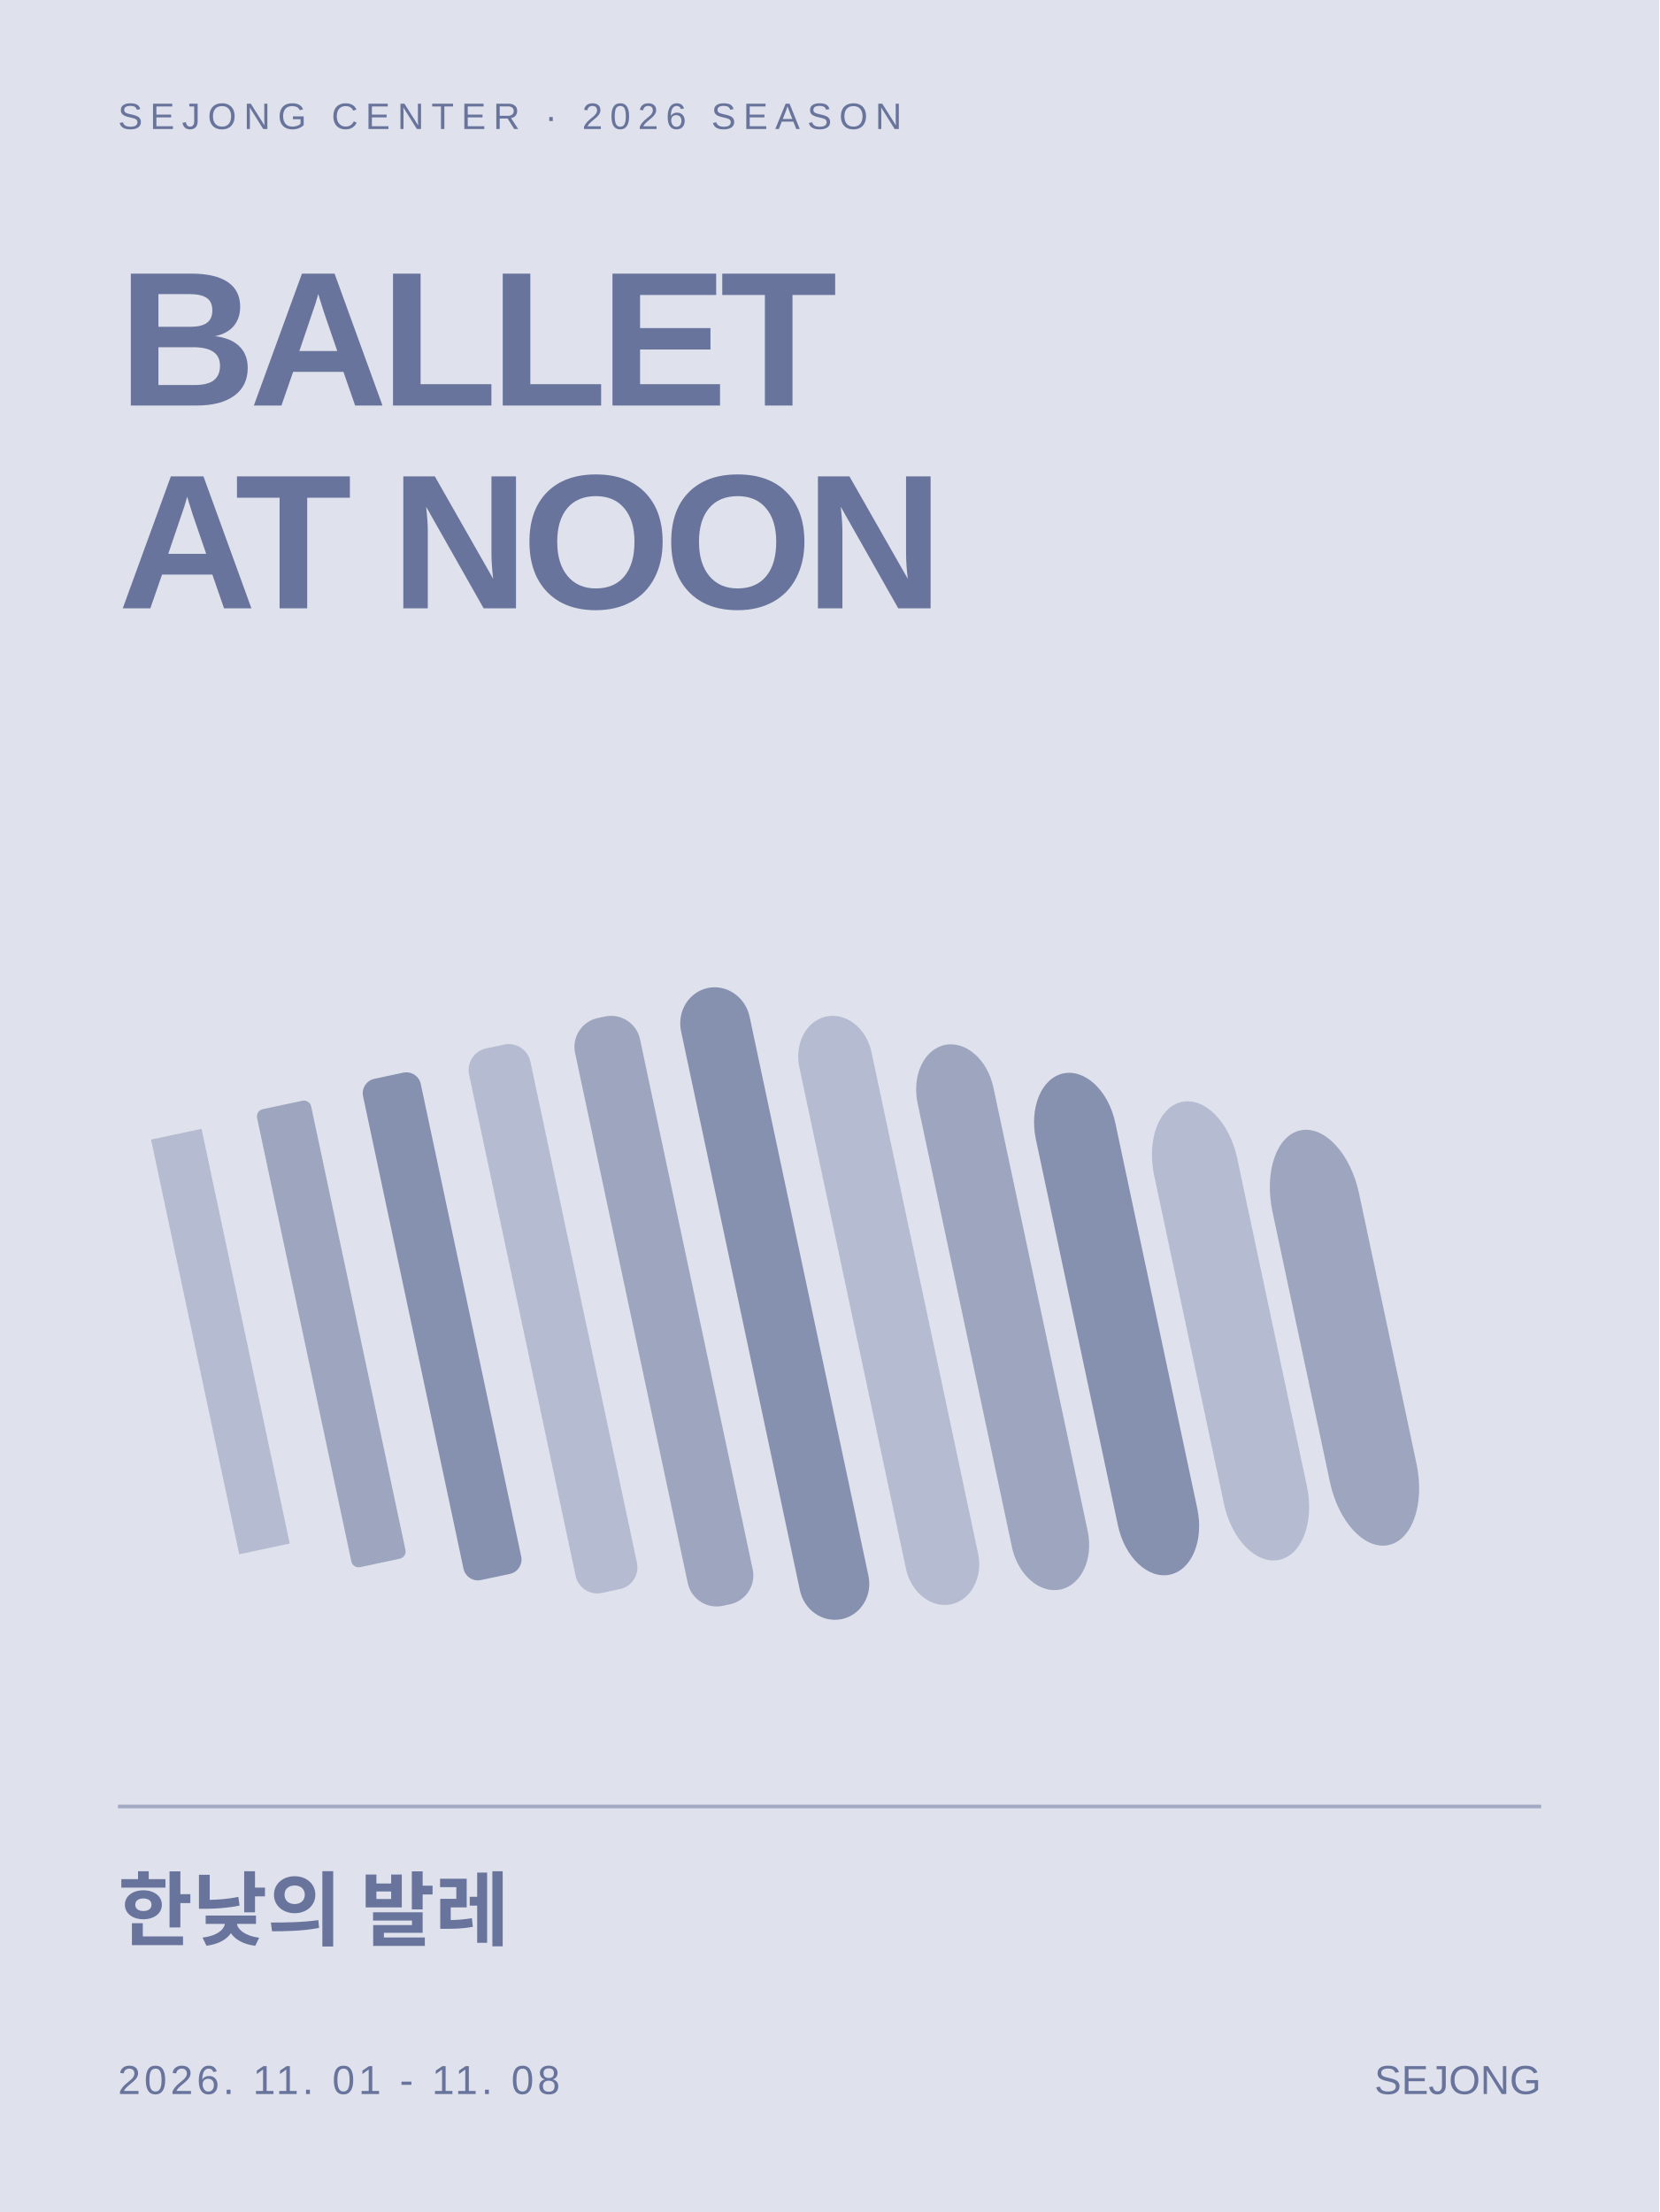
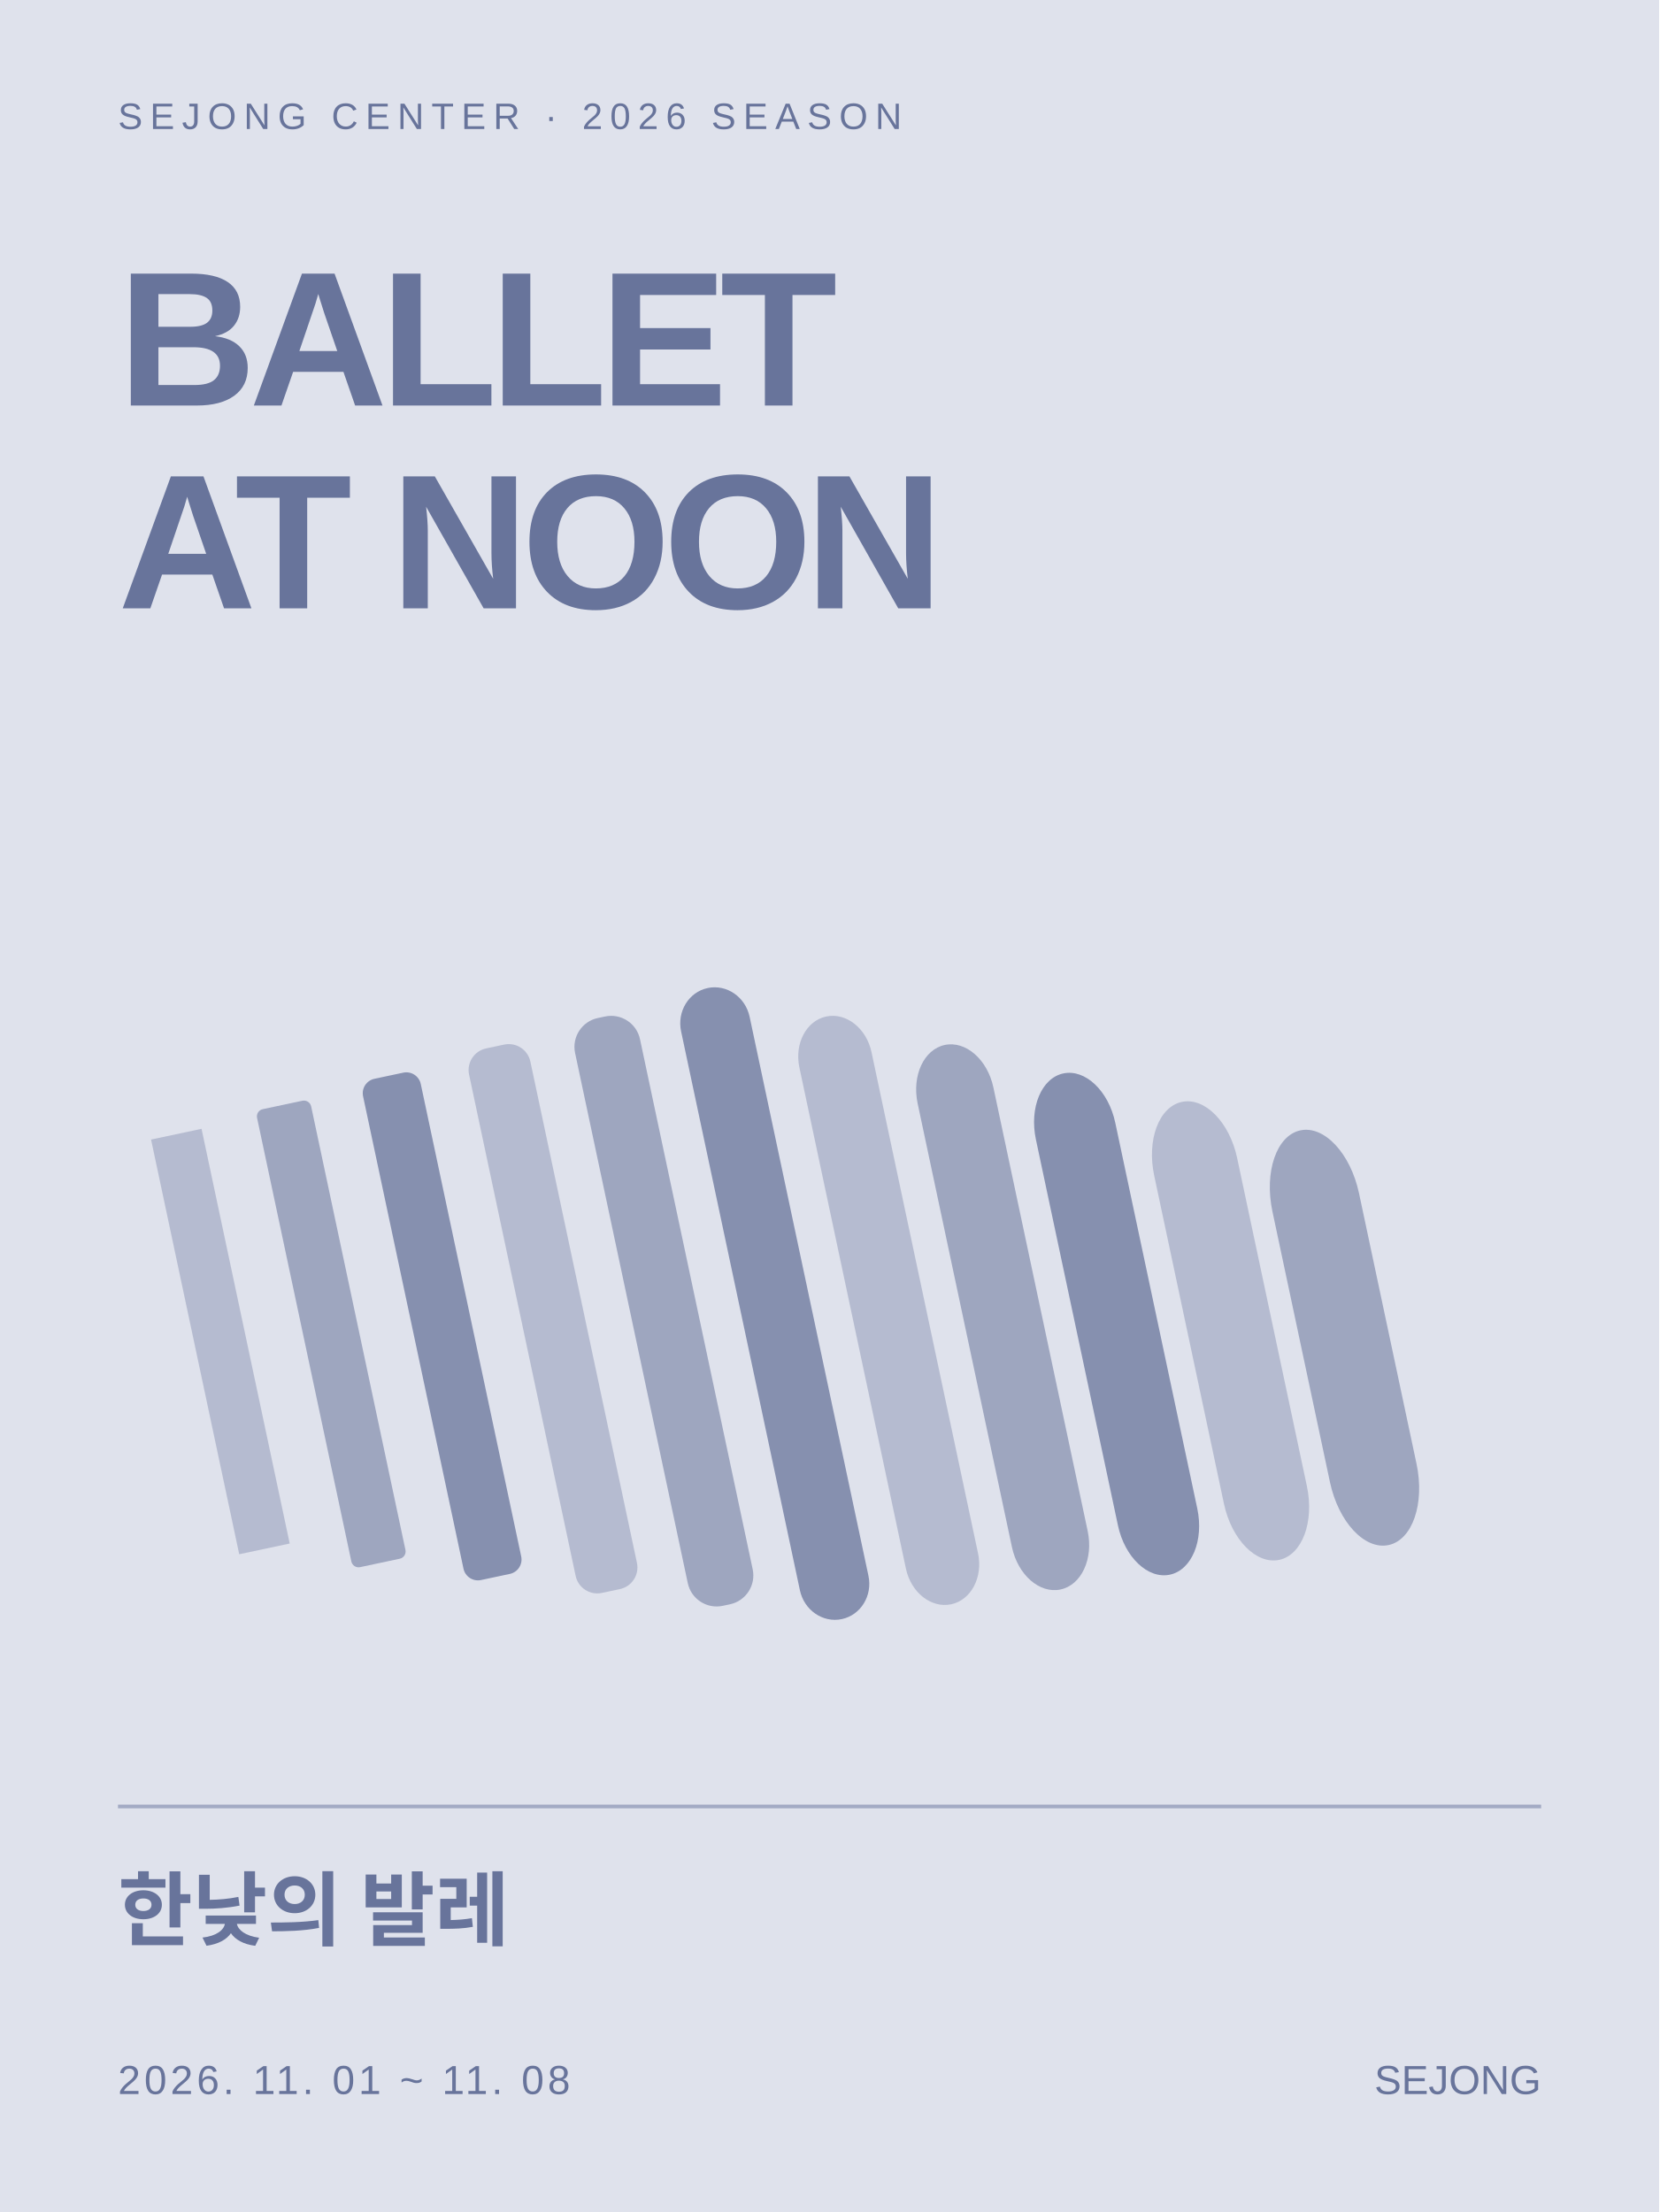
<svg xmlns="http://www.w3.org/2000/svg" viewBox="0 0 450 600">
  <rect width="450" height="600" fill="#dfe2ec" />
  <text x="32" y="35" font-family="Arial" font-size="10" letter-spacing="2" fill="#68749b">SEJONG CENTER · 2026 SEASON</text>
  <text x="32" y="110" fill="#68749b" font-family="Arial,sans-serif" font-size="52" font-weight="700" letter-spacing="-2">BALLET</text>
  <text x="32" y="165" fill="#68749b" font-family="Arial,sans-serif" font-size="52" font-weight="700" letter-spacing="-2">AT NOON</text>
  <rect x="50" y="305" width="14" height="115" rx="0" fill="#68749b" opacity="0.35" transform="rotate(-12 65 350)" />
  <rect x="80" y="297" width="15" height="127" rx="2" fill="#68749b" opacity="0.55" transform="rotate(-12 95 350)" />
  <rect x="110" y="289" width="16" height="139" rx="4" fill="#68749b" opacity="0.75" transform="rotate(-12 125 350)" />
  <rect x="140" y="281" width="17" height="151" rx="6" fill="#68749b" opacity="0.35" transform="rotate(-12 155 350)" />
  <rect x="170" y="273" width="18" height="163" rx="8" fill="#68749b" opacity="0.55" transform="rotate(-12 185 350)" />
  <rect x="200" y="265" width="19" height="175" rx="10" fill="#68749b" opacity="0.75" transform="rotate(-12 215 350)" />
  <rect x="230" y="273" width="20" height="163" rx="12" fill="#68749b" opacity="0.35" transform="rotate(-12 245 350)" />
  <rect x="260" y="281" width="21" height="151" rx="14" fill="#68749b" opacity="0.55" transform="rotate(-12 275 350)" />
  <rect x="290" y="289" width="22" height="139" rx="16" fill="#68749b" opacity="0.75" transform="rotate(-12 305 350)" />
  <rect x="320" y="297" width="23" height="127" rx="18" fill="#68749b" opacity="0.35" transform="rotate(-12 335 350)" />
  <rect x="350" y="305" width="24" height="115" rx="20" fill="#68749b" opacity="0.55" transform="rotate(-12 365 350)" />
  <path d="M32 490H418" stroke="#68749b" opacity=".5" />
  <text x="32" y="526" font-family="sans-serif" font-size="22" fill="#68749b" font-weight="600">한낮의 발레</text>
-   <text x="32" y="568" font-family="Arial" font-size="11" letter-spacing="1" fill="#68749b">2026. 11. 01 - 11. 08</text>
+   <text x="32" y="568" font-family="Arial" font-size="11" letter-spacing="1" fill="#68749b">2026. 11. 01 ~ 11. 08</text>
  <text x="418" y="568" text-anchor="end" font-family="Arial" font-size="11" fill="#68749b">SEJONG</text>
</svg>
